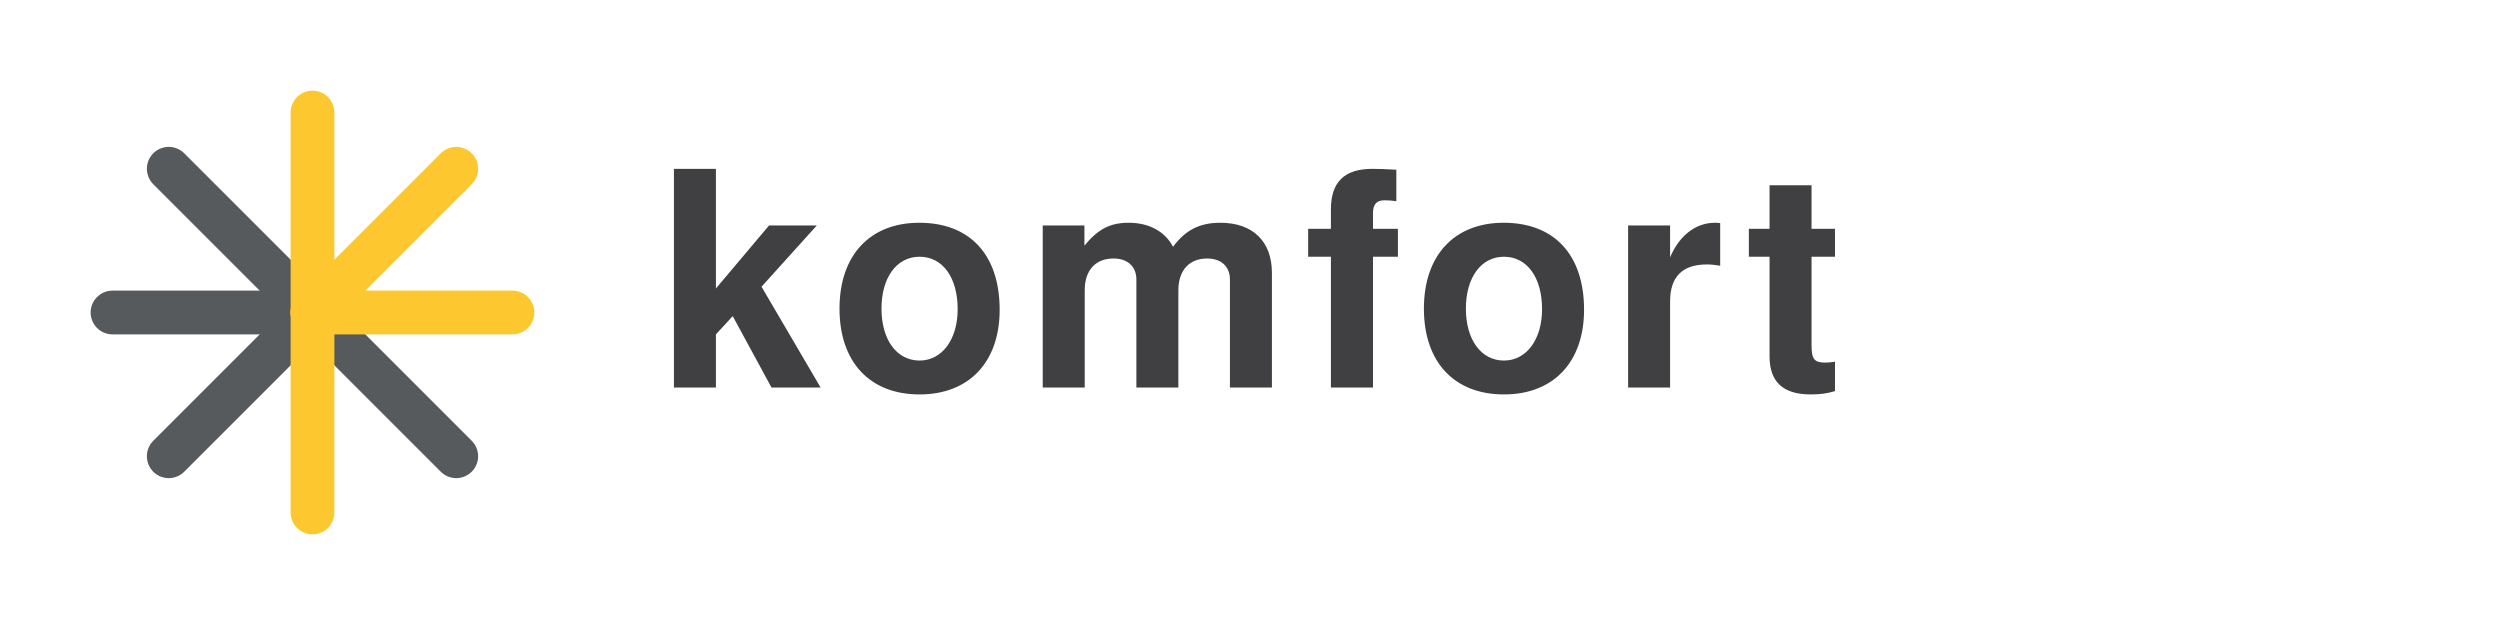
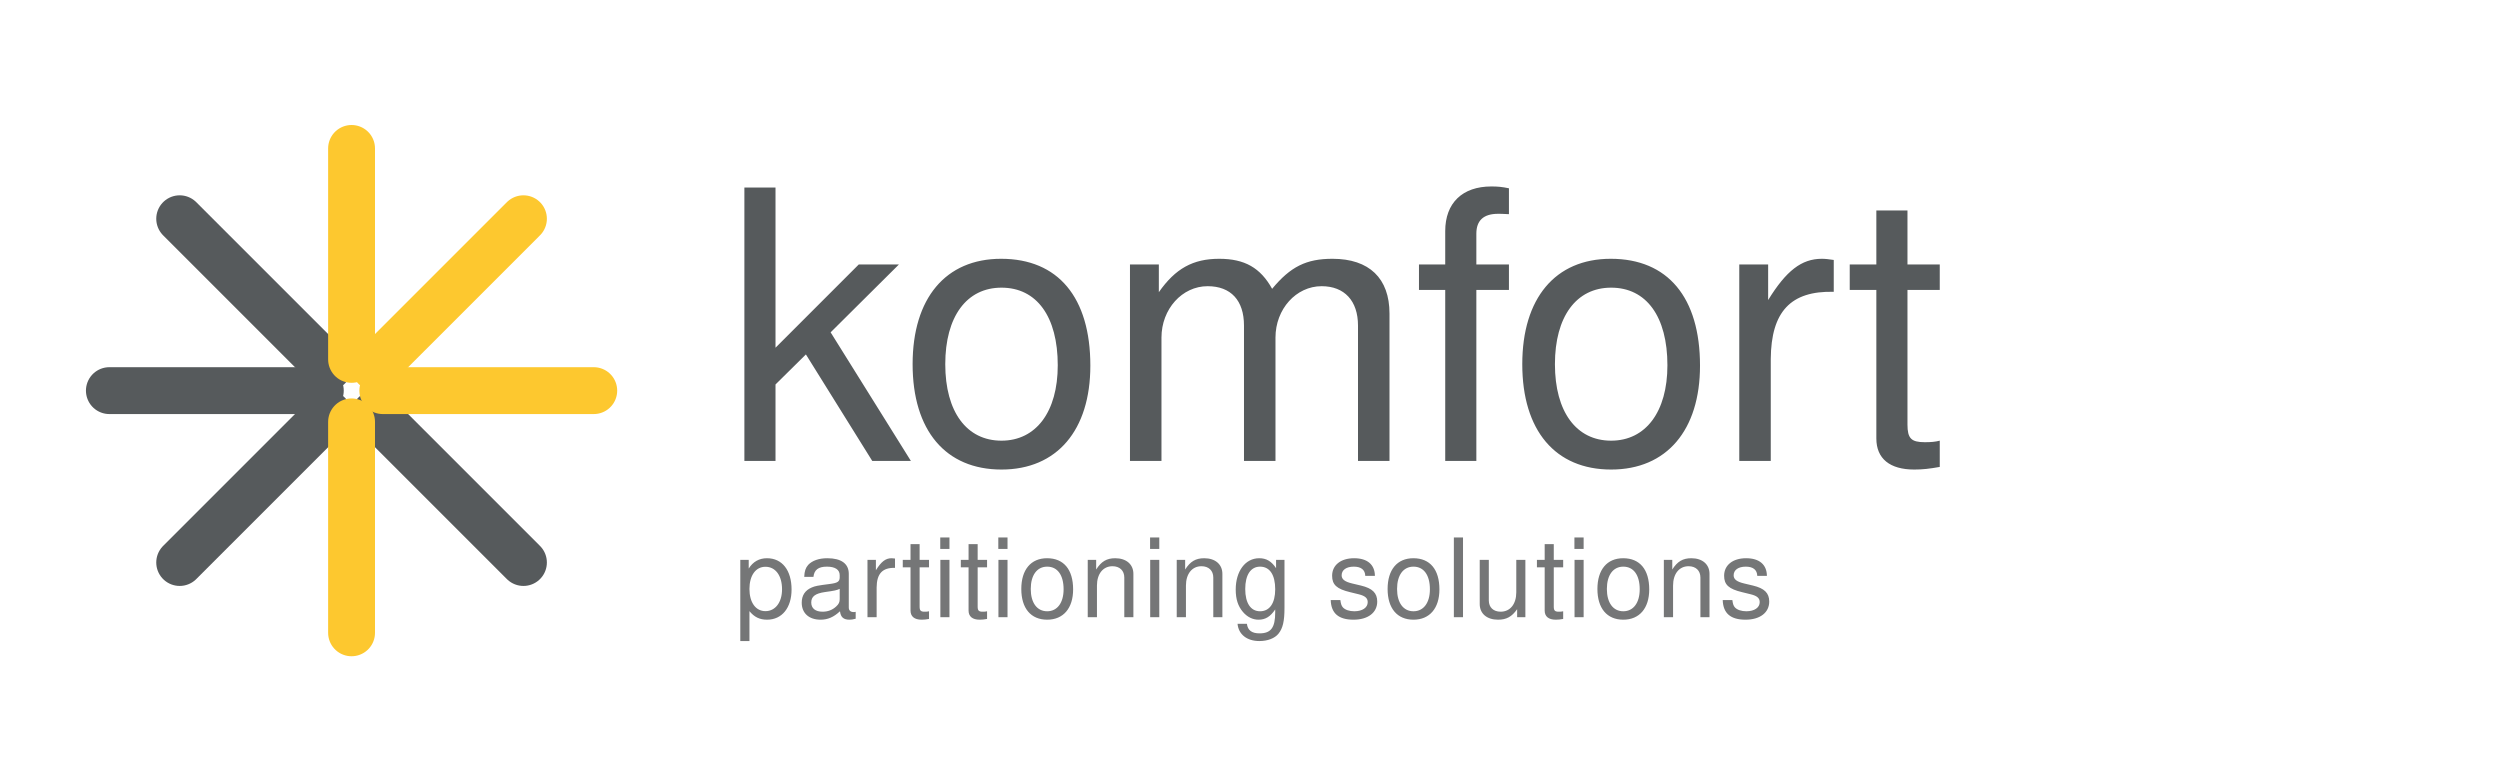
- <svg xmlns="http://www.w3.org/2000/svg" viewBox="0 0 400 100">
-   <g transform="translate(50,50)">
-     <line x1="-32" y1="0" x2="0" y2="0" stroke="#565A5C" stroke-width="7" stroke-linecap="round" />
-     <line x1="-23" y1="-23" x2="0" y2="0" stroke="#565A5C" stroke-width="7" stroke-linecap="round" />
-     <line x1="-23" y1="23" x2="0" y2="0" stroke="#565A5C" stroke-width="7" stroke-linecap="round" />
-     <line x1="23" y1="23" x2="0" y2="0" stroke="#565A5C" stroke-width="7" stroke-linecap="round" />
-     <line x1="0" y1="-32" x2="0" y2="0" stroke="#FDC82F" stroke-width="7" stroke-linecap="round" />
-     <line x1="23" y1="-23" x2="0" y2="0" stroke="#FDC82F" stroke-width="7" stroke-linecap="round" />
-     <line x1="32" y1="0" x2="0" y2="0" stroke="#FDC82F" stroke-width="7" stroke-linecap="round" />
-     <line x1="0" y1="32" x2="0" y2="0" stroke="#FDC82F" stroke-width="7" stroke-linecap="round" />
+ <svg xmlns="http://www.w3.org/2000/svg" viewBox="0 0 640 200">
+   <g transform="translate(90,100)">
+     <line x1="-62" y1="0" x2="-8" y2="0" stroke="#565A5C" stroke-width="12" stroke-linecap="round" />
+     <line x1="-44" y1="-44" x2="-6" y2="-6" stroke="#565A5C" stroke-width="12" stroke-linecap="round" />
+     <line x1="-44" y1="44" x2="-6" y2="6" stroke="#565A5C" stroke-width="12" stroke-linecap="round" />
+     <line x1="44" y1="44" x2="6" y2="6" stroke="#565A5C" stroke-width="12" stroke-linecap="round" />
+     <line x1="0" y1="-62" x2="0" y2="-8" stroke="#FDC82F" stroke-width="12" stroke-linecap="round" />
+     <line x1="44" y1="-44" x2="6" y2="-6" stroke="#FDC82F" stroke-width="12" stroke-linecap="round" />
+     <line x1="62" y1="0" x2="8" y2="0" stroke="#FDC82F" stroke-width="12" stroke-linecap="round" />
+     <line x1="0" y1="62" x2="0" y2="8" stroke="#FDC82F" stroke-width="12" stroke-linecap="round" />
  </g>
-   <text x="105" y="62" font-family="Helvetica, Arial, sans-serif" font-size="48" font-weight="700" fill="#404042" letter-spacing="2">komfort</text>
+   <text x="185" y="118" font-family="Helvetica, Arial, sans-serif" font-size="96" font-weight="300" fill="#565A5C" letter-spacing="-1">komfort</text>
+   <text x="188" y="158" font-family="Helvetica, Arial, sans-serif" font-size="28" font-weight="300" fill="#757677" letter-spacing="0.5">partitioning solutions</text>
</svg>
